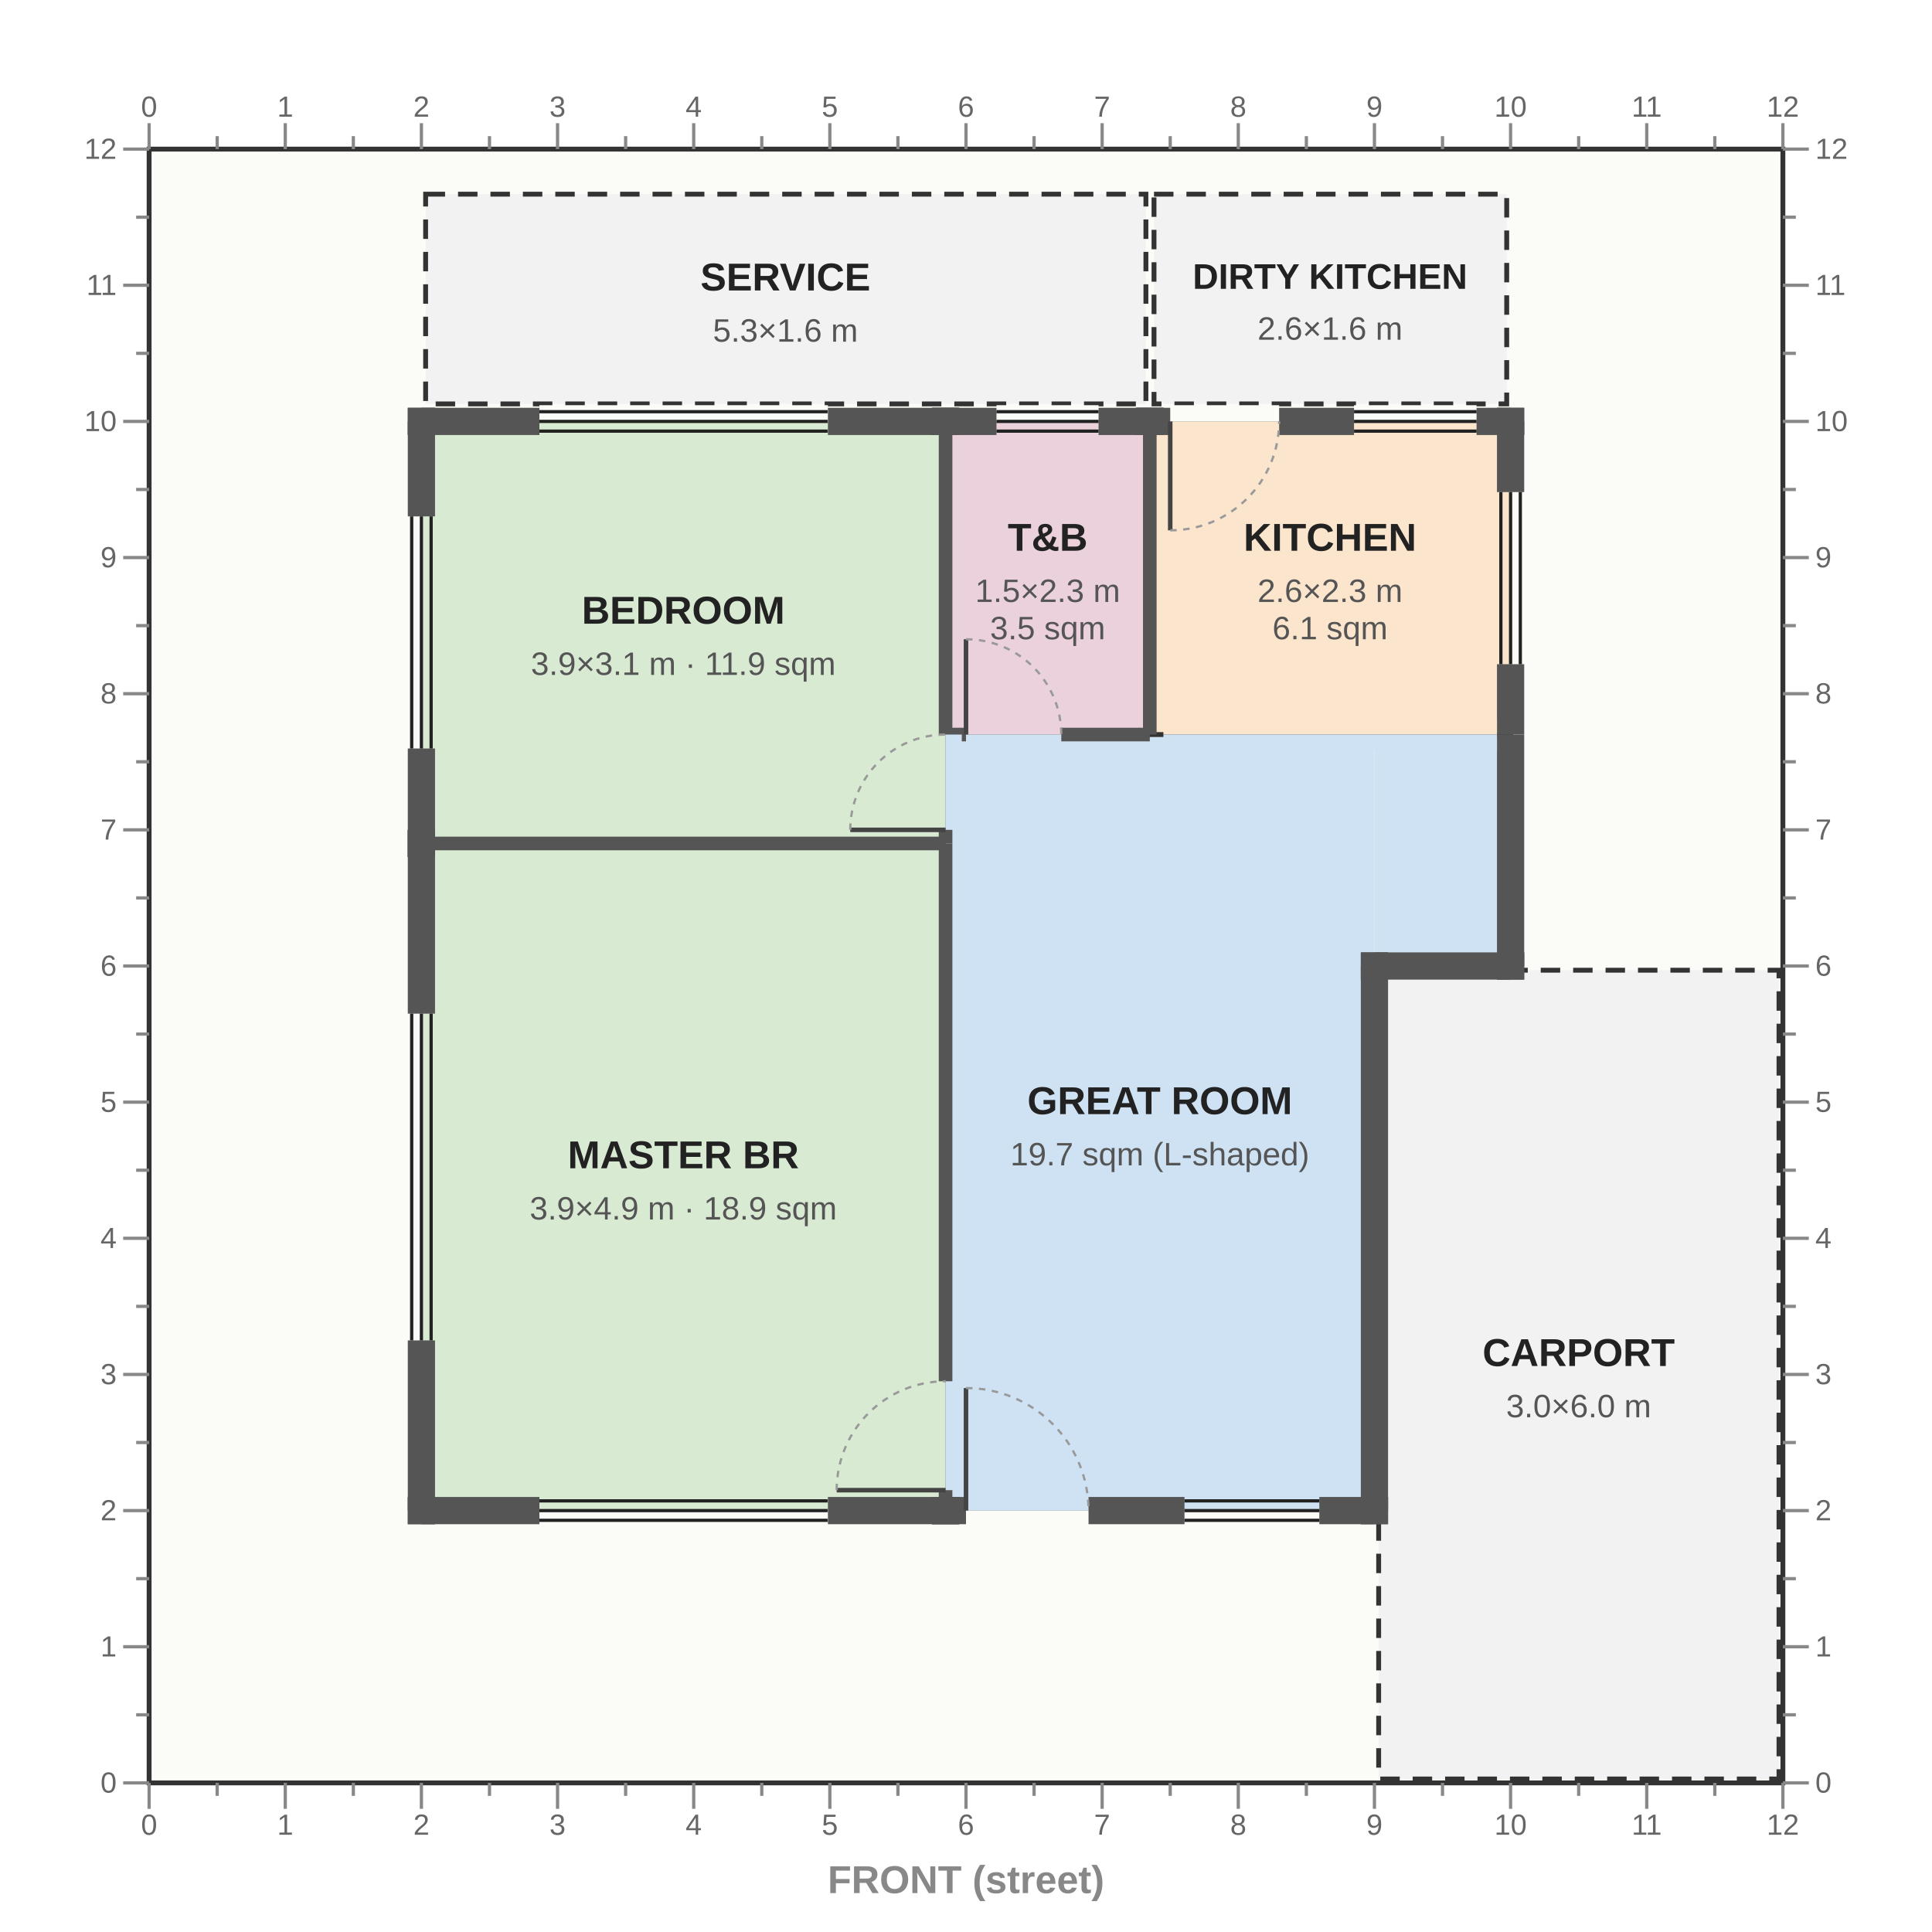
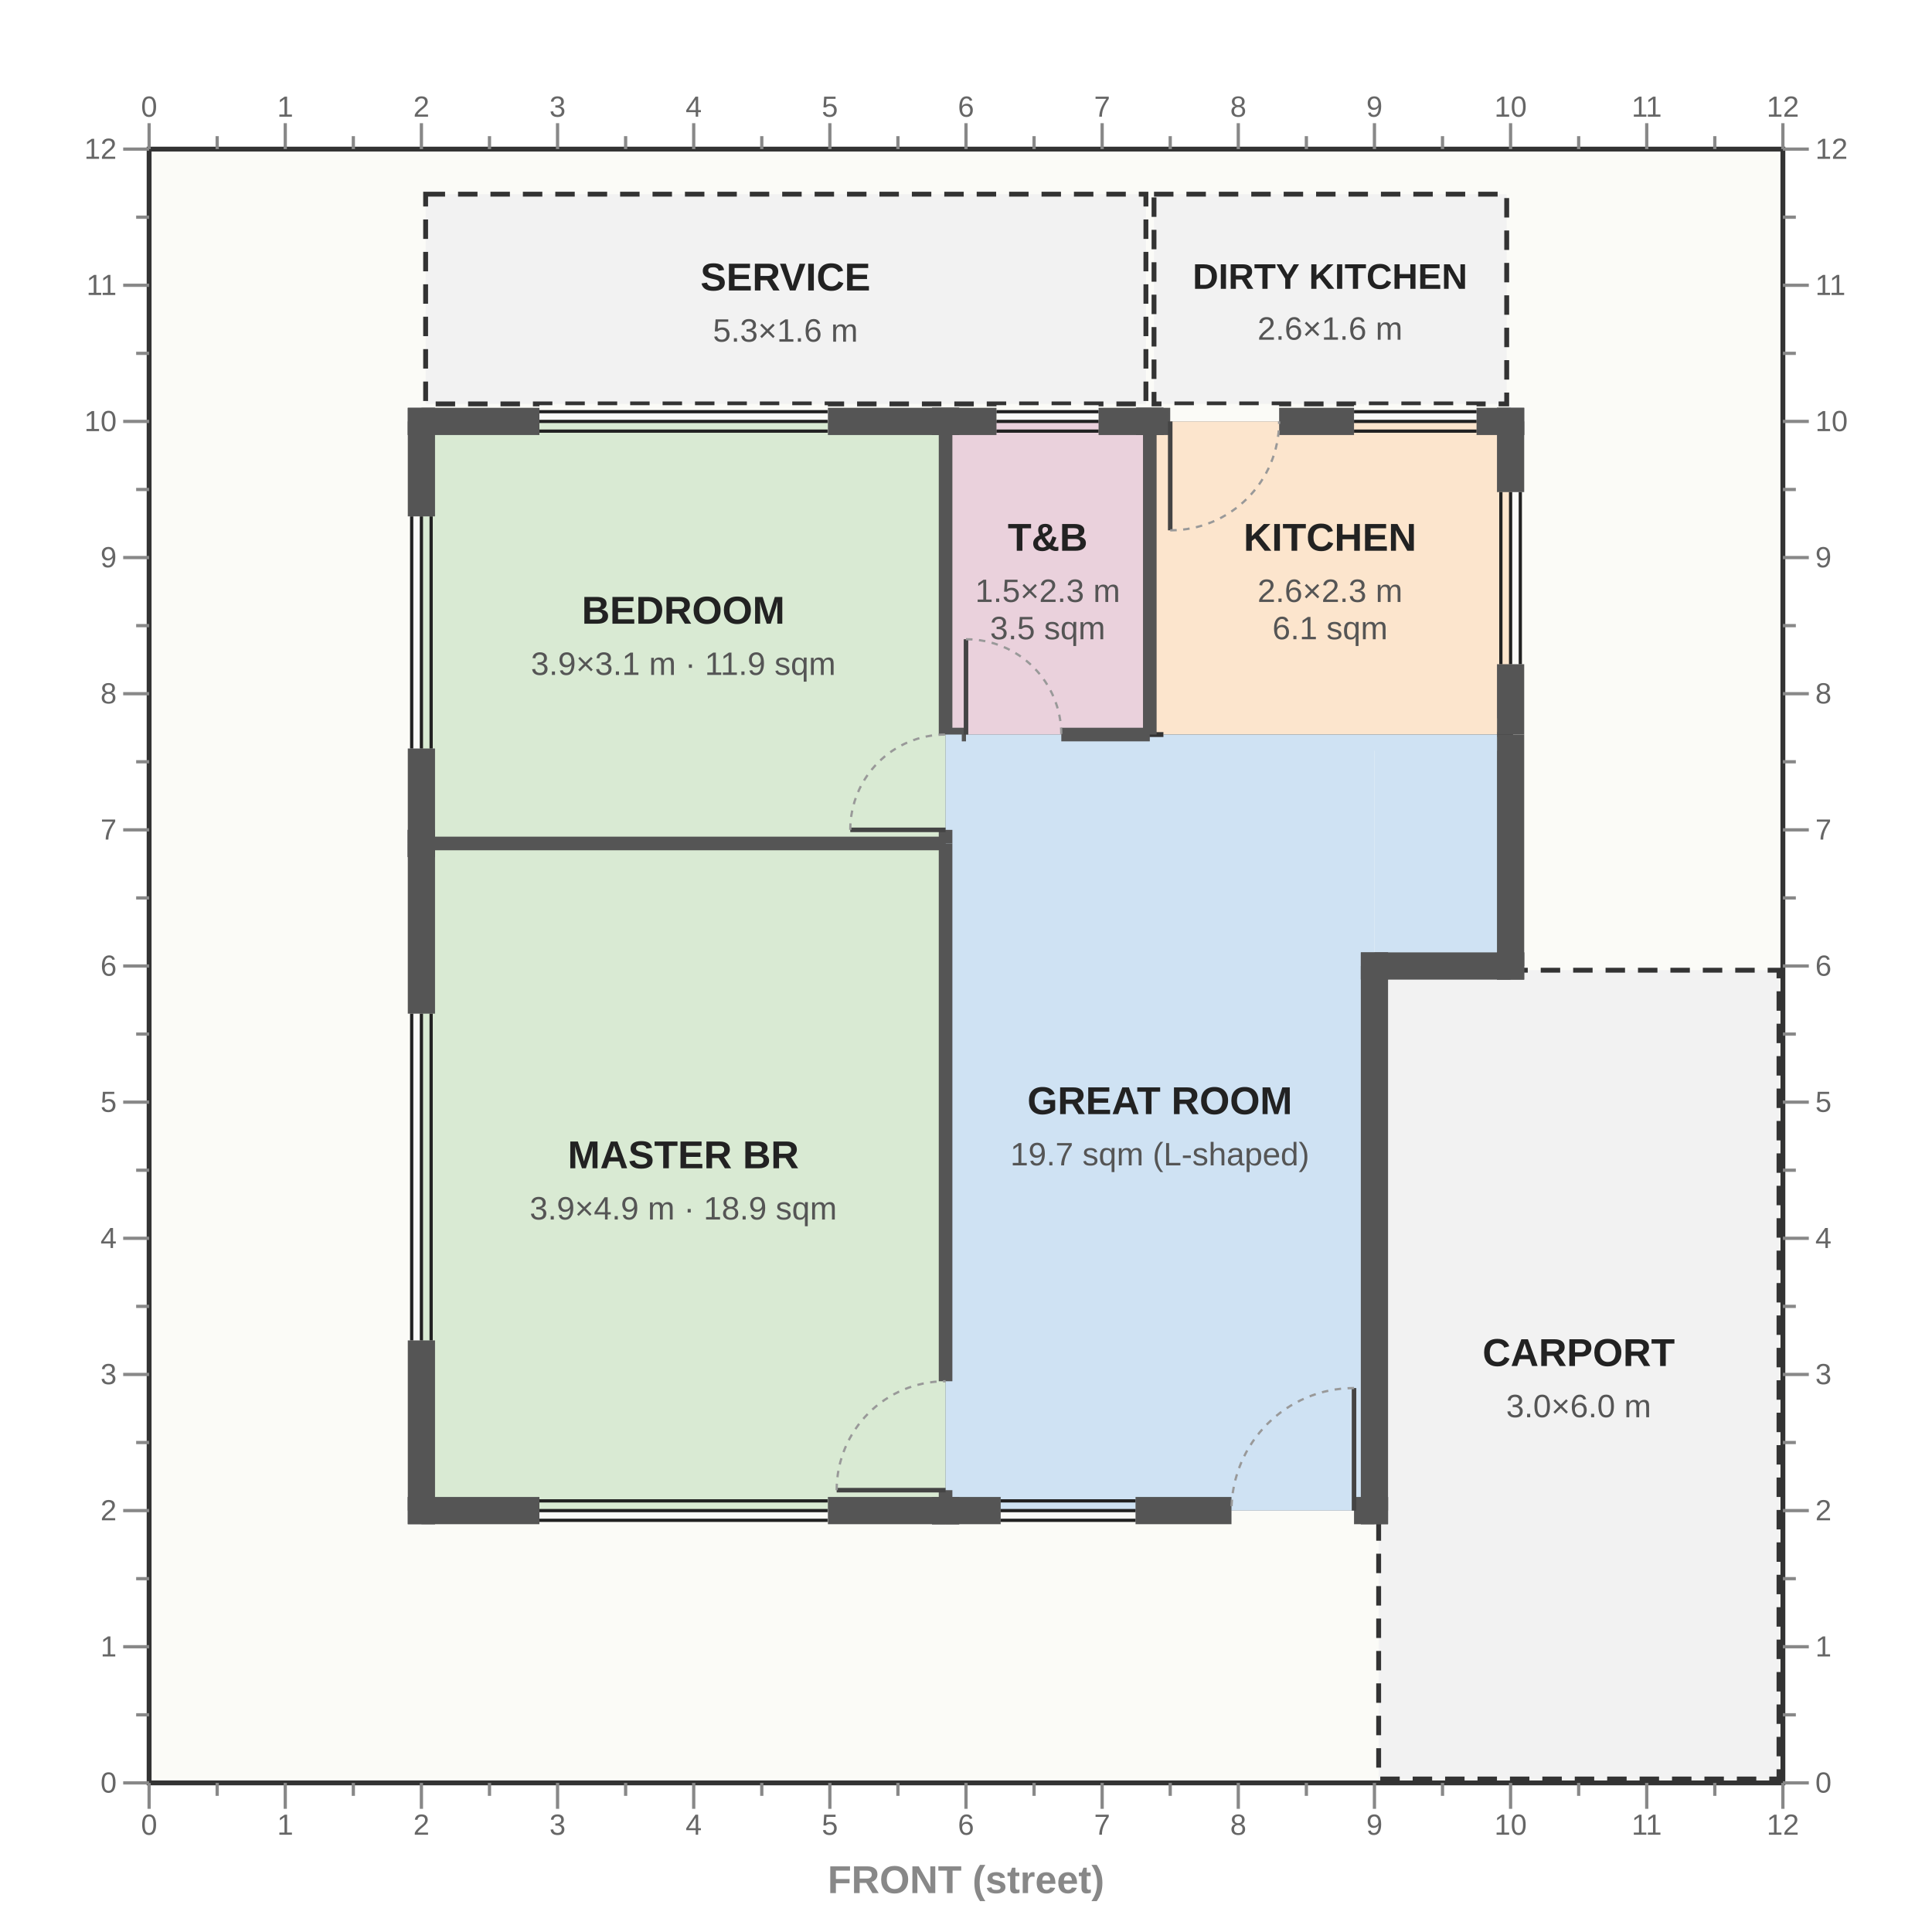
<svg xmlns="http://www.w3.org/2000/svg" width="596" height="596" viewBox="0 0 596 596">
  <rect x="0" y="0" width="596" height="596" fill="white" />
  <rect x="46.0" y="46.0" width="504.0" height="504.0" fill="#fbfbf7" stroke="#333" stroke-width="1.5" />
  <line x1="46.0" y1="46.0" x2="46.0" y2="38.0" stroke="#888" stroke-width="1" />
  <line x1="46.0" y1="550.0" x2="46.0" y2="558.0" stroke="#888" stroke-width="1" />
  <text x="46.0" y="36.0" text-anchor="middle" font-family="Arial" font-size="9" fill="#666">0</text>
  <text x="46.0" y="566.0" text-anchor="middle" font-family="Arial" font-size="9" fill="#666">0</text>
  <line x1="67.0" y1="46.0" x2="67.0" y2="42.0" stroke="#888" stroke-width="1" />
  <line x1="67.0" y1="550.0" x2="67.0" y2="554.0" stroke="#888" stroke-width="1" />
  <line x1="88.0" y1="46.0" x2="88.0" y2="38.0" stroke="#888" stroke-width="1" />
  <line x1="88.0" y1="550.0" x2="88.0" y2="558.0" stroke="#888" stroke-width="1" />
  <text x="88.0" y="36.0" text-anchor="middle" font-family="Arial" font-size="9" fill="#666">1</text>
  <text x="88.0" y="566.0" text-anchor="middle" font-family="Arial" font-size="9" fill="#666">1</text>
  <line x1="109.0" y1="46.0" x2="109.0" y2="42.0" stroke="#888" stroke-width="1" />
  <line x1="109.0" y1="550.0" x2="109.0" y2="554.0" stroke="#888" stroke-width="1" />
  <line x1="130.0" y1="46.0" x2="130.0" y2="38.0" stroke="#888" stroke-width="1" />
  <line x1="130.0" y1="550.0" x2="130.0" y2="558.0" stroke="#888" stroke-width="1" />
  <text x="130.0" y="36.0" text-anchor="middle" font-family="Arial" font-size="9" fill="#666">2</text>
  <text x="130.0" y="566.0" text-anchor="middle" font-family="Arial" font-size="9" fill="#666">2</text>
  <line x1="151.0" y1="46.0" x2="151.0" y2="42.0" stroke="#888" stroke-width="1" />
  <line x1="151.0" y1="550.0" x2="151.0" y2="554.0" stroke="#888" stroke-width="1" />
  <line x1="172.0" y1="46.0" x2="172.0" y2="38.0" stroke="#888" stroke-width="1" />
  <line x1="172.0" y1="550.0" x2="172.0" y2="558.0" stroke="#888" stroke-width="1" />
  <text x="172.0" y="36.0" text-anchor="middle" font-family="Arial" font-size="9" fill="#666">3</text>
  <text x="172.0" y="566.0" text-anchor="middle" font-family="Arial" font-size="9" fill="#666">3</text>
  <line x1="193.0" y1="46.0" x2="193.0" y2="42.0" stroke="#888" stroke-width="1" />
  <line x1="193.0" y1="550.0" x2="193.0" y2="554.0" stroke="#888" stroke-width="1" />
  <line x1="214.0" y1="46.0" x2="214.0" y2="38.0" stroke="#888" stroke-width="1" />
  <line x1="214.0" y1="550.0" x2="214.0" y2="558.0" stroke="#888" stroke-width="1" />
  <text x="214.0" y="36.0" text-anchor="middle" font-family="Arial" font-size="9" fill="#666">4</text>
  <text x="214.0" y="566.0" text-anchor="middle" font-family="Arial" font-size="9" fill="#666">4</text>
  <line x1="235.0" y1="46.0" x2="235.0" y2="42.0" stroke="#888" stroke-width="1" />
  <line x1="235.0" y1="550.0" x2="235.0" y2="554.0" stroke="#888" stroke-width="1" />
  <line x1="256.0" y1="46.0" x2="256.0" y2="38.0" stroke="#888" stroke-width="1" />
  <line x1="256.0" y1="550.0" x2="256.0" y2="558.0" stroke="#888" stroke-width="1" />
  <text x="256.0" y="36.0" text-anchor="middle" font-family="Arial" font-size="9" fill="#666">5</text>
  <text x="256.0" y="566.0" text-anchor="middle" font-family="Arial" font-size="9" fill="#666">5</text>
  <line x1="277.0" y1="46.0" x2="277.0" y2="42.0" stroke="#888" stroke-width="1" />
  <line x1="277.0" y1="550.0" x2="277.0" y2="554.0" stroke="#888" stroke-width="1" />
  <line x1="298.0" y1="46.0" x2="298.0" y2="38.0" stroke="#888" stroke-width="1" />
  <line x1="298.0" y1="550.0" x2="298.0" y2="558.0" stroke="#888" stroke-width="1" />
  <text x="298.0" y="36.0" text-anchor="middle" font-family="Arial" font-size="9" fill="#666">6</text>
  <text x="298.0" y="566.0" text-anchor="middle" font-family="Arial" font-size="9" fill="#666">6</text>
  <line x1="319.0" y1="46.0" x2="319.0" y2="42.0" stroke="#888" stroke-width="1" />
  <line x1="319.0" y1="550.0" x2="319.0" y2="554.0" stroke="#888" stroke-width="1" />
  <line x1="340.0" y1="46.0" x2="340.0" y2="38.0" stroke="#888" stroke-width="1" />
  <line x1="340.0" y1="550.0" x2="340.0" y2="558.0" stroke="#888" stroke-width="1" />
  <text x="340.0" y="36.0" text-anchor="middle" font-family="Arial" font-size="9" fill="#666">7</text>
  <text x="340.0" y="566.0" text-anchor="middle" font-family="Arial" font-size="9" fill="#666">7</text>
  <line x1="361.0" y1="46.0" x2="361.0" y2="42.0" stroke="#888" stroke-width="1" />
  <line x1="361.0" y1="550.0" x2="361.0" y2="554.0" stroke="#888" stroke-width="1" />
  <line x1="382.0" y1="46.0" x2="382.0" y2="38.0" stroke="#888" stroke-width="1" />
  <line x1="382.0" y1="550.0" x2="382.0" y2="558.0" stroke="#888" stroke-width="1" />
  <text x="382.0" y="36.0" text-anchor="middle" font-family="Arial" font-size="9" fill="#666">8</text>
  <text x="382.0" y="566.0" text-anchor="middle" font-family="Arial" font-size="9" fill="#666">8</text>
  <line x1="403.0" y1="46.0" x2="403.0" y2="42.0" stroke="#888" stroke-width="1" />
  <line x1="403.0" y1="550.0" x2="403.0" y2="554.0" stroke="#888" stroke-width="1" />
  <line x1="424.0" y1="46.0" x2="424.0" y2="38.0" stroke="#888" stroke-width="1" />
  <line x1="424.0" y1="550.0" x2="424.0" y2="558.0" stroke="#888" stroke-width="1" />
  <text x="424.0" y="36.0" text-anchor="middle" font-family="Arial" font-size="9" fill="#666">9</text>
  <text x="424.0" y="566.0" text-anchor="middle" font-family="Arial" font-size="9" fill="#666">9</text>
  <line x1="445.0" y1="46.0" x2="445.0" y2="42.0" stroke="#888" stroke-width="1" />
  <line x1="445.0" y1="550.0" x2="445.0" y2="554.0" stroke="#888" stroke-width="1" />
  <line x1="466.0" y1="46.0" x2="466.0" y2="38.0" stroke="#888" stroke-width="1" />
  <line x1="466.0" y1="550.0" x2="466.0" y2="558.0" stroke="#888" stroke-width="1" />
  <text x="466.0" y="36.0" text-anchor="middle" font-family="Arial" font-size="9" fill="#666">10</text>
  <text x="466.0" y="566.0" text-anchor="middle" font-family="Arial" font-size="9" fill="#666">10</text>
  <line x1="487.0" y1="46.0" x2="487.0" y2="42.0" stroke="#888" stroke-width="1" />
  <line x1="487.0" y1="550.0" x2="487.0" y2="554.0" stroke="#888" stroke-width="1" />
  <line x1="508.0" y1="46.0" x2="508.0" y2="38.0" stroke="#888" stroke-width="1" />
  <line x1="508.0" y1="550.0" x2="508.0" y2="558.0" stroke="#888" stroke-width="1" />
  <text x="508.0" y="36.0" text-anchor="middle" font-family="Arial" font-size="9" fill="#666">11</text>
  <text x="508.0" y="566.0" text-anchor="middle" font-family="Arial" font-size="9" fill="#666">11</text>
  <line x1="529.0" y1="46.0" x2="529.0" y2="42.0" stroke="#888" stroke-width="1" />
  <line x1="529.0" y1="550.0" x2="529.0" y2="554.0" stroke="#888" stroke-width="1" />
  <line x1="550.0" y1="46.0" x2="550.0" y2="38.0" stroke="#888" stroke-width="1" />
  <line x1="550.0" y1="550.0" x2="550.0" y2="558.0" stroke="#888" stroke-width="1" />
  <text x="550.0" y="36.0" text-anchor="middle" font-family="Arial" font-size="9" fill="#666">12</text>
  <text x="550.0" y="566.0" text-anchor="middle" font-family="Arial" font-size="9" fill="#666">12</text>
  <line x1="46.0" y1="550.0" x2="38.0" y2="550.0" stroke="#888" stroke-width="1" />
  <line x1="550.0" y1="550.0" x2="558.0" y2="550.0" stroke="#888" stroke-width="1" />
  <text x="36.0" y="553.0" text-anchor="end" font-family="Arial" font-size="9" fill="#666">0</text>
  <text x="560.0" y="553.0" text-anchor="start" font-family="Arial" font-size="9" fill="#666">0</text>
  <line x1="46.0" y1="529.0" x2="42.0" y2="529.0" stroke="#888" stroke-width="1" />
  <line x1="550.0" y1="529.0" x2="554.0" y2="529.0" stroke="#888" stroke-width="1" />
  <line x1="46.0" y1="508.0" x2="38.0" y2="508.0" stroke="#888" stroke-width="1" />
  <line x1="550.0" y1="508.0" x2="558.0" y2="508.0" stroke="#888" stroke-width="1" />
  <text x="36.0" y="511.0" text-anchor="end" font-family="Arial" font-size="9" fill="#666">1</text>
  <text x="560.0" y="511.0" text-anchor="start" font-family="Arial" font-size="9" fill="#666">1</text>
  <line x1="46.0" y1="487.0" x2="42.0" y2="487.0" stroke="#888" stroke-width="1" />
  <line x1="550.0" y1="487.0" x2="554.0" y2="487.0" stroke="#888" stroke-width="1" />
  <line x1="46.0" y1="466.0" x2="38.0" y2="466.0" stroke="#888" stroke-width="1" />
  <line x1="550.0" y1="466.0" x2="558.0" y2="466.0" stroke="#888" stroke-width="1" />
  <text x="36.0" y="469.0" text-anchor="end" font-family="Arial" font-size="9" fill="#666">2</text>
  <text x="560.0" y="469.0" text-anchor="start" font-family="Arial" font-size="9" fill="#666">2</text>
  <line x1="46.0" y1="445.0" x2="42.0" y2="445.0" stroke="#888" stroke-width="1" />
  <line x1="550.0" y1="445.0" x2="554.0" y2="445.0" stroke="#888" stroke-width="1" />
  <line x1="46.0" y1="424.0" x2="38.0" y2="424.0" stroke="#888" stroke-width="1" />
  <line x1="550.0" y1="424.0" x2="558.0" y2="424.0" stroke="#888" stroke-width="1" />
  <text x="36.0" y="427.0" text-anchor="end" font-family="Arial" font-size="9" fill="#666">3</text>
  <text x="560.0" y="427.0" text-anchor="start" font-family="Arial" font-size="9" fill="#666">3</text>
  <line x1="46.0" y1="403.0" x2="42.0" y2="403.0" stroke="#888" stroke-width="1" />
  <line x1="550.0" y1="403.0" x2="554.0" y2="403.0" stroke="#888" stroke-width="1" />
  <line x1="46.0" y1="382.0" x2="38.0" y2="382.0" stroke="#888" stroke-width="1" />
  <line x1="550.0" y1="382.0" x2="558.0" y2="382.0" stroke="#888" stroke-width="1" />
  <text x="36.0" y="385.0" text-anchor="end" font-family="Arial" font-size="9" fill="#666">4</text>
  <text x="560.0" y="385.0" text-anchor="start" font-family="Arial" font-size="9" fill="#666">4</text>
  <line x1="46.0" y1="361.0" x2="42.0" y2="361.0" stroke="#888" stroke-width="1" />
  <line x1="550.0" y1="361.0" x2="554.0" y2="361.0" stroke="#888" stroke-width="1" />
  <line x1="46.0" y1="340.0" x2="38.0" y2="340.0" stroke="#888" stroke-width="1" />
  <line x1="550.0" y1="340.0" x2="558.0" y2="340.0" stroke="#888" stroke-width="1" />
  <text x="36.0" y="343.0" text-anchor="end" font-family="Arial" font-size="9" fill="#666">5</text>
  <text x="560.0" y="343.0" text-anchor="start" font-family="Arial" font-size="9" fill="#666">5</text>
  <line x1="46.0" y1="319.0" x2="42.0" y2="319.0" stroke="#888" stroke-width="1" />
  <line x1="550.0" y1="319.0" x2="554.0" y2="319.0" stroke="#888" stroke-width="1" />
  <line x1="46.0" y1="298.0" x2="38.0" y2="298.0" stroke="#888" stroke-width="1" />
  <line x1="550.0" y1="298.0" x2="558.0" y2="298.0" stroke="#888" stroke-width="1" />
  <text x="36.0" y="301.0" text-anchor="end" font-family="Arial" font-size="9" fill="#666">6</text>
  <text x="560.0" y="301.0" text-anchor="start" font-family="Arial" font-size="9" fill="#666">6</text>
  <line x1="46.0" y1="277.0" x2="42.0" y2="277.0" stroke="#888" stroke-width="1" />
  <line x1="550.0" y1="277.0" x2="554.0" y2="277.0" stroke="#888" stroke-width="1" />
  <line x1="46.0" y1="256.0" x2="38.0" y2="256.0" stroke="#888" stroke-width="1" />
  <line x1="550.0" y1="256.0" x2="558.0" y2="256.0" stroke="#888" stroke-width="1" />
  <text x="36.0" y="259.0" text-anchor="end" font-family="Arial" font-size="9" fill="#666">7</text>
  <text x="560.0" y="259.0" text-anchor="start" font-family="Arial" font-size="9" fill="#666">7</text>
  <line x1="46.0" y1="235.0" x2="42.0" y2="235.0" stroke="#888" stroke-width="1" />
  <line x1="550.0" y1="235.0" x2="554.0" y2="235.0" stroke="#888" stroke-width="1" />
  <line x1="46.0" y1="214.0" x2="38.0" y2="214.0" stroke="#888" stroke-width="1" />
  <line x1="550.0" y1="214.0" x2="558.0" y2="214.0" stroke="#888" stroke-width="1" />
  <text x="36.0" y="217.0" text-anchor="end" font-family="Arial" font-size="9" fill="#666">8</text>
  <text x="560.0" y="217.0" text-anchor="start" font-family="Arial" font-size="9" fill="#666">8</text>
  <line x1="46.0" y1="193.0" x2="42.0" y2="193.0" stroke="#888" stroke-width="1" />
  <line x1="550.0" y1="193.0" x2="554.0" y2="193.0" stroke="#888" stroke-width="1" />
  <line x1="46.0" y1="172.0" x2="38.0" y2="172.0" stroke="#888" stroke-width="1" />
  <line x1="550.0" y1="172.0" x2="558.0" y2="172.0" stroke="#888" stroke-width="1" />
  <text x="36.0" y="175.0" text-anchor="end" font-family="Arial" font-size="9" fill="#666">9</text>
  <text x="560.0" y="175.0" text-anchor="start" font-family="Arial" font-size="9" fill="#666">9</text>
  <line x1="46.0" y1="151.0" x2="42.0" y2="151.0" stroke="#888" stroke-width="1" />
  <line x1="550.0" y1="151.0" x2="554.0" y2="151.0" stroke="#888" stroke-width="1" />
  <line x1="46.0" y1="130.0" x2="38.0" y2="130.0" stroke="#888" stroke-width="1" />
  <line x1="550.0" y1="130.0" x2="558.0" y2="130.0" stroke="#888" stroke-width="1" />
  <text x="36.0" y="133.0" text-anchor="end" font-family="Arial" font-size="9" fill="#666">10</text>
  <text x="560.0" y="133.0" text-anchor="start" font-family="Arial" font-size="9" fill="#666">10</text>
  <line x1="46.0" y1="109.0" x2="42.0" y2="109.0" stroke="#888" stroke-width="1" />
  <line x1="550.0" y1="109.0" x2="554.0" y2="109.0" stroke="#888" stroke-width="1" />
  <line x1="46.0" y1="88.0" x2="38.0" y2="88.0" stroke="#888" stroke-width="1" />
  <line x1="550.0" y1="88.0" x2="558.0" y2="88.0" stroke="#888" stroke-width="1" />
  <text x="36.0" y="91.0" text-anchor="end" font-family="Arial" font-size="9" fill="#666">11</text>
  <text x="560.0" y="91.0" text-anchor="start" font-family="Arial" font-size="9" fill="#666">11</text>
  <line x1="46.0" y1="67.0" x2="42.0" y2="67.0" stroke="#888" stroke-width="1" />
  <line x1="550.0" y1="67.0" x2="554.0" y2="67.0" stroke="#888" stroke-width="1" />
  <line x1="46.0" y1="46.0" x2="38.0" y2="46.0" stroke="#888" stroke-width="1" />
  <line x1="550.0" y1="46.0" x2="558.0" y2="46.0" stroke="#888" stroke-width="1" />
  <text x="36.0" y="49.0" text-anchor="end" font-family="Arial" font-size="9" fill="#666">12</text>
  <text x="560.0" y="49.0" text-anchor="start" font-family="Arial" font-size="9" fill="#666">12</text>
  <rect x="130.0" y="130.0" width="336.0" height="336.0" fill="none" stroke="#9aa" stroke-width="1" stroke-dasharray="3 3" />
  <rect x="425.3" y="299.3" width="123.5" height="249.5" fill="#f2f2f2" stroke="#333" stroke-width="1.5" stroke-dasharray="6 4" />
  <text x="487.0" y="421.4" text-anchor="middle" font-family="Arial" font-size="12" font-weight="bold" fill="#222">CARPORT</text>
  <text x="487.0" y="437.2" text-anchor="middle" font-family="Arial" font-size="10" fill="#555">3.0×6.0 m</text>
  <rect x="356.0" y="59.9" width="108.8" height="64.7" fill="#f2f2f2" stroke="#333" stroke-width="1.5" stroke-dasharray="6 4" />
  <text x="410.3" y="89.1" text-anchor="middle" font-family="Arial" font-size="11" font-weight="bold" fill="#222">DIRTY KITCHEN</text>
  <text x="410.3" y="104.8" text-anchor="middle" font-family="Arial" font-size="10" fill="#555">2.6×1.6 m</text>
  <rect x="131.3" y="59.9" width="222.2" height="64.7" fill="#f2f2f2" stroke="#333" stroke-width="1.5" stroke-dasharray="6 4" />
  <text x="242.3" y="89.6" text-anchor="middle" font-family="Arial" font-size="12" font-weight="bold" fill="#222">SERVICE</text>
  <text x="242.3" y="105.4" text-anchor="middle" font-family="Arial" font-size="10" fill="#555">5.3×1.6 m</text>
  <rect x="130.0" y="260.2" width="161.7" height="205.8" fill="#d9ead3" stroke="#333" stroke-width="1.5" />
  <text x="210.8" y="360.4" text-anchor="middle" font-family="Arial" font-size="12" font-weight="bold" fill="#222">MASTER BR</text>
  <text x="210.8" y="376.2" text-anchor="middle" font-family="Arial" font-size="10" fill="#555">3.9×4.9 m · 18.9 sqm</text>
  <rect x="130.0" y="130.0" width="161.7" height="130.2" fill="#d9ead3" stroke="#333" stroke-width="1.5" />
  <text x="210.8" y="192.4" text-anchor="middle" font-family="Arial" font-size="12" font-weight="bold" fill="#222">BEDROOM</text>
  <text x="210.8" y="208.2" text-anchor="middle" font-family="Arial" font-size="10" fill="#555">3.9×3.1 m · 11.9 sqm</text>
  <rect x="291.7" y="130.0" width="63.0" height="96.6" fill="#ead1dc" stroke="#333" stroke-width="1.5" />
  <text x="323.2" y="169.9" text-anchor="middle" font-family="Arial" font-size="12" font-weight="bold" fill="#222">T&amp;B</text>
  <text x="323.2" y="185.7" text-anchor="middle" font-family="Arial" font-size="10" fill="#555">1.5×2.3 m</text>
  <text x="323.2" y="197.2" text-anchor="middle" font-family="Arial" font-size="10" fill="#555">3.5 sqm</text>
  <rect x="291.7" y="226.6" width="132.3" height="239.4" fill="#cfe2f3" stroke="none" />
  <rect x="424.0" y="226.6" width="42.0" height="71.4" fill="#cfe2f3" stroke="none" />
  <text x="357.8" y="343.7" text-anchor="middle" font-family="Arial" font-size="12" font-weight="bold" fill="#222">GREAT ROOM</text>
  <text x="357.8" y="359.5" text-anchor="middle" font-family="Arial" font-size="10" fill="#555">19.7 sqm (L-shaped)</text>
  <rect x="354.7" y="130.0" width="111.3" height="96.6" fill="#fce5cd" stroke="#333" stroke-width="1.5" />
  <text x="410.3" y="169.9" text-anchor="middle" font-family="Arial" font-size="12" font-weight="bold" fill="#222">KITCHEN</text>
  <text x="410.3" y="185.7" text-anchor="middle" font-family="Arial" font-size="10" fill="#555">2.6×2.3 m</text>
  <text x="410.3" y="197.2" text-anchor="middle" font-family="Arial" font-size="10" fill="#555">6.1 sqm</text>
  <text x="298.0" y="584.0" text-anchor="middle" font-family="Arial" font-size="12" font-weight="bold" fill="#888">FRONT (street)</text>
  <rect x="130.00" y="258.10" width="161.70" height="4.20" fill="#555" stroke="none" />
  <rect x="289.60" y="260.20" width="4.20" height="205.80" fill="#555" stroke="none" />
  <rect x="289.60" y="130.00" width="4.20" height="96.60" fill="#555" stroke="none" />
  <rect x="289.60" y="226.60" width="4.20" height="33.60" fill="#555" stroke="none" />
  <rect x="291.70" y="224.50" width="63.00" height="4.20" fill="#555" stroke="none" />
  <rect x="352.60" y="130.00" width="4.20" height="96.60" fill="#555" stroke="none" />
  <rect x="419.80" y="298.00" width="8.40" height="168.00" fill="#555" stroke="none" />
  <rect x="424.00" y="293.80" width="42.00" height="8.40" fill="#555" stroke="none" />
  <rect x="130.00" y="461.80" width="161.70" height="8.40" fill="#555" stroke="none" />
  <rect x="125.80" y="260.20" width="8.40" height="205.80" fill="#555" stroke="none" />
  <rect x="130.00" y="125.80" width="161.70" height="8.40" fill="#555" stroke="none" />
  <rect x="125.80" y="130.00" width="8.40" height="130.20" fill="#555" stroke="none" />
  <rect x="291.70" y="125.80" width="63.00" height="8.40" fill="#555" stroke="none" />
  <rect x="291.70" y="461.80" width="132.30" height="8.40" fill="#555" stroke="none" />
  <rect x="461.80" y="226.60" width="8.40" height="71.40" fill="#555" stroke="none" />
  <rect x="354.70" y="125.80" width="111.30" height="8.40" fill="#555" stroke="none" />
  <rect x="461.80" y="130.00" width="8.40" height="96.60" fill="#555" stroke="none" />
  <rect x="125.80" y="256.00" width="8.40" height="8.40" fill="#555" stroke="none" />
  <rect x="287.50" y="461.80" width="8.40" height="8.40" fill="#555" stroke="none" />
  <rect x="287.50" y="125.80" width="8.40" height="8.40" fill="#555" stroke="none" />
  <rect x="350.50" y="125.80" width="8.40" height="8.40" fill="#555" stroke="none" />
  <rect x="419.80" y="461.80" width="8.40" height="8.40" fill="#555" stroke="none" />
  <rect x="419.80" y="293.80" width="8.40" height="8.40" fill="#555" stroke="none" />
  <rect x="419.80" y="293.80" width="8.40" height="8.40" fill="#555" stroke="none" />
  <rect x="461.80" y="293.80" width="8.40" height="8.40" fill="#555" stroke="none" />
  <rect x="125.80" y="461.80" width="8.40" height="8.40" fill="#555" stroke="none" />
  <rect x="287.50" y="461.80" width="8.40" height="8.40" fill="#555" stroke="none" />
  <rect x="125.80" y="461.80" width="8.40" height="8.40" fill="#555" stroke="none" />
  <rect x="125.80" y="256.00" width="8.40" height="8.40" fill="#555" stroke="none" />
  <rect x="125.80" y="125.80" width="8.40" height="8.40" fill="#555" stroke="none" />
  <rect x="287.50" y="125.80" width="8.40" height="8.40" fill="#555" stroke="none" />
  <rect x="125.80" y="256.00" width="8.40" height="8.40" fill="#555" stroke="none" />
  <rect x="125.80" y="125.80" width="8.40" height="8.40" fill="#555" stroke="none" />
  <rect x="287.50" y="125.80" width="8.40" height="8.40" fill="#555" stroke="none" />
  <rect x="350.50" y="125.80" width="8.40" height="8.40" fill="#555" stroke="none" />
  <rect x="287.50" y="461.80" width="8.40" height="8.40" fill="#555" stroke="none" />
  <rect x="419.80" y="461.80" width="8.40" height="8.40" fill="#555" stroke="none" />
  <rect x="461.80" y="293.80" width="8.40" height="8.40" fill="#555" stroke="none" />
  <rect x="350.50" y="125.80" width="8.40" height="8.40" fill="#555" stroke="none" />
  <rect x="461.80" y="125.80" width="8.40" height="8.40" fill="#555" stroke="none" />
  <rect x="461.80" y="125.80" width="8.40" height="8.40" fill="#555" stroke="none" />
  <rect x="358.9" y="221.6" width="102.9" height="5.0" fill="#fce5cd" stroke="none" />
  <rect x="358.9" y="226.6" width="102.9" height="5.0" fill="#cfe2f3" stroke="none" />
  <rect x="286.7" y="426.1" width="5.0" height="33.6" fill="#d9ead3" stroke="none" />
  <rect x="291.7" y="426.1" width="5.0" height="33.6" fill="#cfe2f3" stroke="none" />
  <line x1="291.7" y1="459.7" x2="258.1" y2="459.7" stroke="#444" stroke-width="1.4" />
  <path d="M 258.1 459.7 A 33.6 33.6 0 0 1 291.7 426.1" fill="none" stroke="#999" stroke-width="0.7" stroke-dasharray="2 2" />
  <rect x="286.7" y="226.6" width="5.0" height="29.4" fill="#d9ead3" stroke="none" />
  <rect x="291.7" y="226.6" width="5.0" height="29.4" fill="#cfe2f3" stroke="none" />
  <line x1="291.7" y1="256.0" x2="262.3" y2="256.0" stroke="#444" stroke-width="1.4" />
  <path d="M 262.3 256.0 A 29.4 29.4 0 0 1 291.7 226.6" fill="none" stroke="#999" stroke-width="0.7" stroke-dasharray="2 2" />
  <rect x="298.0" y="221.6" width="29.4" height="5.0" fill="#ead1dc" stroke="none" />
  <rect x="298.0" y="226.6" width="29.4" height="5.0" fill="#cfe2f3" stroke="none" />
  <line x1="298.0" y1="226.6" x2="298.0" y2="197.2" stroke="#444" stroke-width="1.4" />
  <path d="M 298.0 197.2 A 29.4 29.4 0 0 1 327.4 226.6" fill="none" stroke="#999" stroke-width="0.7" stroke-dasharray="2 2" />
-   <rect x="298.0" y="461.0" width="37.8" height="5.0" fill="#cfe2f3" stroke="none" />
-   <rect x="298.0" y="466.0" width="37.8" height="5.0" fill="#fbfbf7" stroke="none" />
-   <line x1="298.0" y1="466.0" x2="298.0" y2="428.2" stroke="#444" stroke-width="1.4" />
-   <path d="M 298.0 428.2 A 37.8 37.8 0 0 1 335.8 466.0" fill="none" stroke="#999" stroke-width="0.7" stroke-dasharray="2 2" />
+   <rect x="379.9" y="461.0" width="37.8" height="5.0" fill="#cfe2f3" stroke="none" />
+   <rect x="379.9" y="466.0" width="37.8" height="5.0" fill="#fbfbf7" stroke="none" />
+   <line x1="417.7" y1="466.0" x2="417.7" y2="428.2" stroke="#444" stroke-width="1.4" />
+   <path d="M 417.7 428.2 A 37.8 37.8 0 0 0 379.9 466.0" fill="none" stroke="#999" stroke-width="0.7" stroke-dasharray="2 2" />
  <rect x="361.0" y="130.0" width="33.6" height="5.0" fill="#fce5cd" stroke="none" />
  <rect x="361.0" y="125.0" width="33.6" height="5.0" fill="#fbfbf7" stroke="none" />
  <line x1="361.0" y1="130.0" x2="361.0" y2="163.6" stroke="#444" stroke-width="1.4" />
  <path d="M 361.0 163.6 A 33.6 33.6 0 0 0 394.6 130.0" fill="none" stroke="#999" stroke-width="0.7" stroke-dasharray="2 2" />
  <rect x="130.0" y="312.7" width="5.0" height="100.8" fill="#d9ead3" stroke="none" />
  <rect x="125.0" y="312.7" width="5.0" height="100.8" fill="#fbfbf7" stroke="none" />
  <line x1="127.0" y1="413.5" x2="127.0" y2="312.7" stroke="#222" stroke-width="1.0" />
  <line x1="130.0" y1="413.5" x2="130.0" y2="312.7" stroke="#222" stroke-width="1.0" />
  <line x1="133.0" y1="413.5" x2="133.0" y2="312.7" stroke="#222" stroke-width="1.0" />
  <rect x="166.4" y="461.0" width="89.0" height="5.0" fill="#d9ead3" stroke="none" />
  <rect x="166.4" y="466.0" width="89.0" height="5.0" fill="#fbfbf7" stroke="none" />
  <line x1="166.4" y1="463.0" x2="255.3" y2="463.0" stroke="#222" stroke-width="1.0" />
  <line x1="166.4" y1="466.0" x2="255.3" y2="466.0" stroke="#222" stroke-width="1.0" />
  <line x1="166.4" y1="469.0" x2="255.3" y2="469.0" stroke="#222" stroke-width="1.0" />
  <rect x="166.4" y="130.0" width="89.0" height="5.0" fill="#d9ead3" stroke="none" />
  <rect x="166.4" y="125.0" width="89.0" height="5.0" fill="#fbfbf7" stroke="none" />
  <line x1="166.4" y1="127.0" x2="255.3" y2="127.0" stroke="#222" stroke-width="1.0" />
  <line x1="166.4" y1="130.0" x2="255.3" y2="130.0" stroke="#222" stroke-width="1.0" />
  <line x1="166.4" y1="133.0" x2="255.3" y2="133.0" stroke="#222" stroke-width="1.0" />
  <rect x="130.0" y="159.3" width="5.0" height="71.6" fill="#d9ead3" stroke="none" />
  <rect x="125.0" y="159.3" width="5.0" height="71.6" fill="#fbfbf7" stroke="none" />
  <line x1="127.0" y1="230.9" x2="127.0" y2="159.3" stroke="#222" stroke-width="1.0" />
  <line x1="130.0" y1="230.9" x2="130.0" y2="159.3" stroke="#222" stroke-width="1.0" />
  <line x1="133.0" y1="230.9" x2="133.0" y2="159.3" stroke="#222" stroke-width="1.0" />
  <rect x="307.4" y="130.0" width="31.5" height="5.0" fill="#ead1dc" stroke="none" />
  <rect x="307.4" y="125.0" width="31.5" height="5.0" fill="#fbfbf7" stroke="none" />
  <line x1="307.4" y1="127.0" x2="338.9" y2="127.0" stroke="#222" stroke-width="1.0" />
  <line x1="307.4" y1="130.0" x2="338.9" y2="130.0" stroke="#222" stroke-width="1.0" />
  <line x1="307.4" y1="133.0" x2="338.9" y2="133.0" stroke="#222" stroke-width="1.0" />
-   <rect x="365.4" y="461.0" width="41.6" height="5.0" fill="#cfe2f3" stroke="none" />
-   <rect x="365.4" y="466.0" width="41.6" height="5.0" fill="#fbfbf7" stroke="none" />
-   <line x1="365.4" y1="463.0" x2="407.0" y2="463.0" stroke="#222" stroke-width="1.0" />
-   <line x1="365.4" y1="466.0" x2="407.0" y2="466.0" stroke="#222" stroke-width="1.0" />
-   <line x1="365.4" y1="469.0" x2="407.0" y2="469.0" stroke="#222" stroke-width="1.0" />
+   <rect x="308.7" y="461.0" width="41.6" height="5.0" fill="#cfe2f3" stroke="none" />
+   <rect x="308.7" y="466.0" width="41.6" height="5.0" fill="#fbfbf7" stroke="none" />
+   <line x1="308.7" y1="463.0" x2="350.3" y2="463.0" stroke="#222" stroke-width="1.0" />
+   <line x1="308.7" y1="466.0" x2="350.3" y2="466.0" stroke="#222" stroke-width="1.0" />
+   <line x1="308.7" y1="469.0" x2="350.3" y2="469.0" stroke="#222" stroke-width="1.0" />
  <rect x="461.0" y="151.8" width="5.0" height="53.1" fill="#fce5cd" stroke="none" />
  <rect x="466.0" y="151.8" width="5.0" height="53.1" fill="#fbfbf7" stroke="none" />
  <line x1="463.0" y1="204.9" x2="463.0" y2="151.8" stroke="#222" stroke-width="1.0" />
  <line x1="466.0" y1="204.9" x2="466.0" y2="151.8" stroke="#222" stroke-width="1.0" />
  <line x1="469.0" y1="204.9" x2="469.0" y2="151.8" stroke="#222" stroke-width="1.0" />
  <rect x="417.7" y="130.0" width="37.8" height="5.0" fill="#fce5cd" stroke="none" />
  <rect x="417.7" y="125.0" width="37.8" height="5.0" fill="#fbfbf7" stroke="none" />
  <line x1="417.7" y1="127.0" x2="455.5" y2="127.0" stroke="#222" stroke-width="1.0" />
  <line x1="417.7" y1="130.0" x2="455.5" y2="130.0" stroke="#222" stroke-width="1.0" />
  <line x1="417.7" y1="133.0" x2="455.5" y2="133.0" stroke="#222" stroke-width="1.0" />
</svg>
